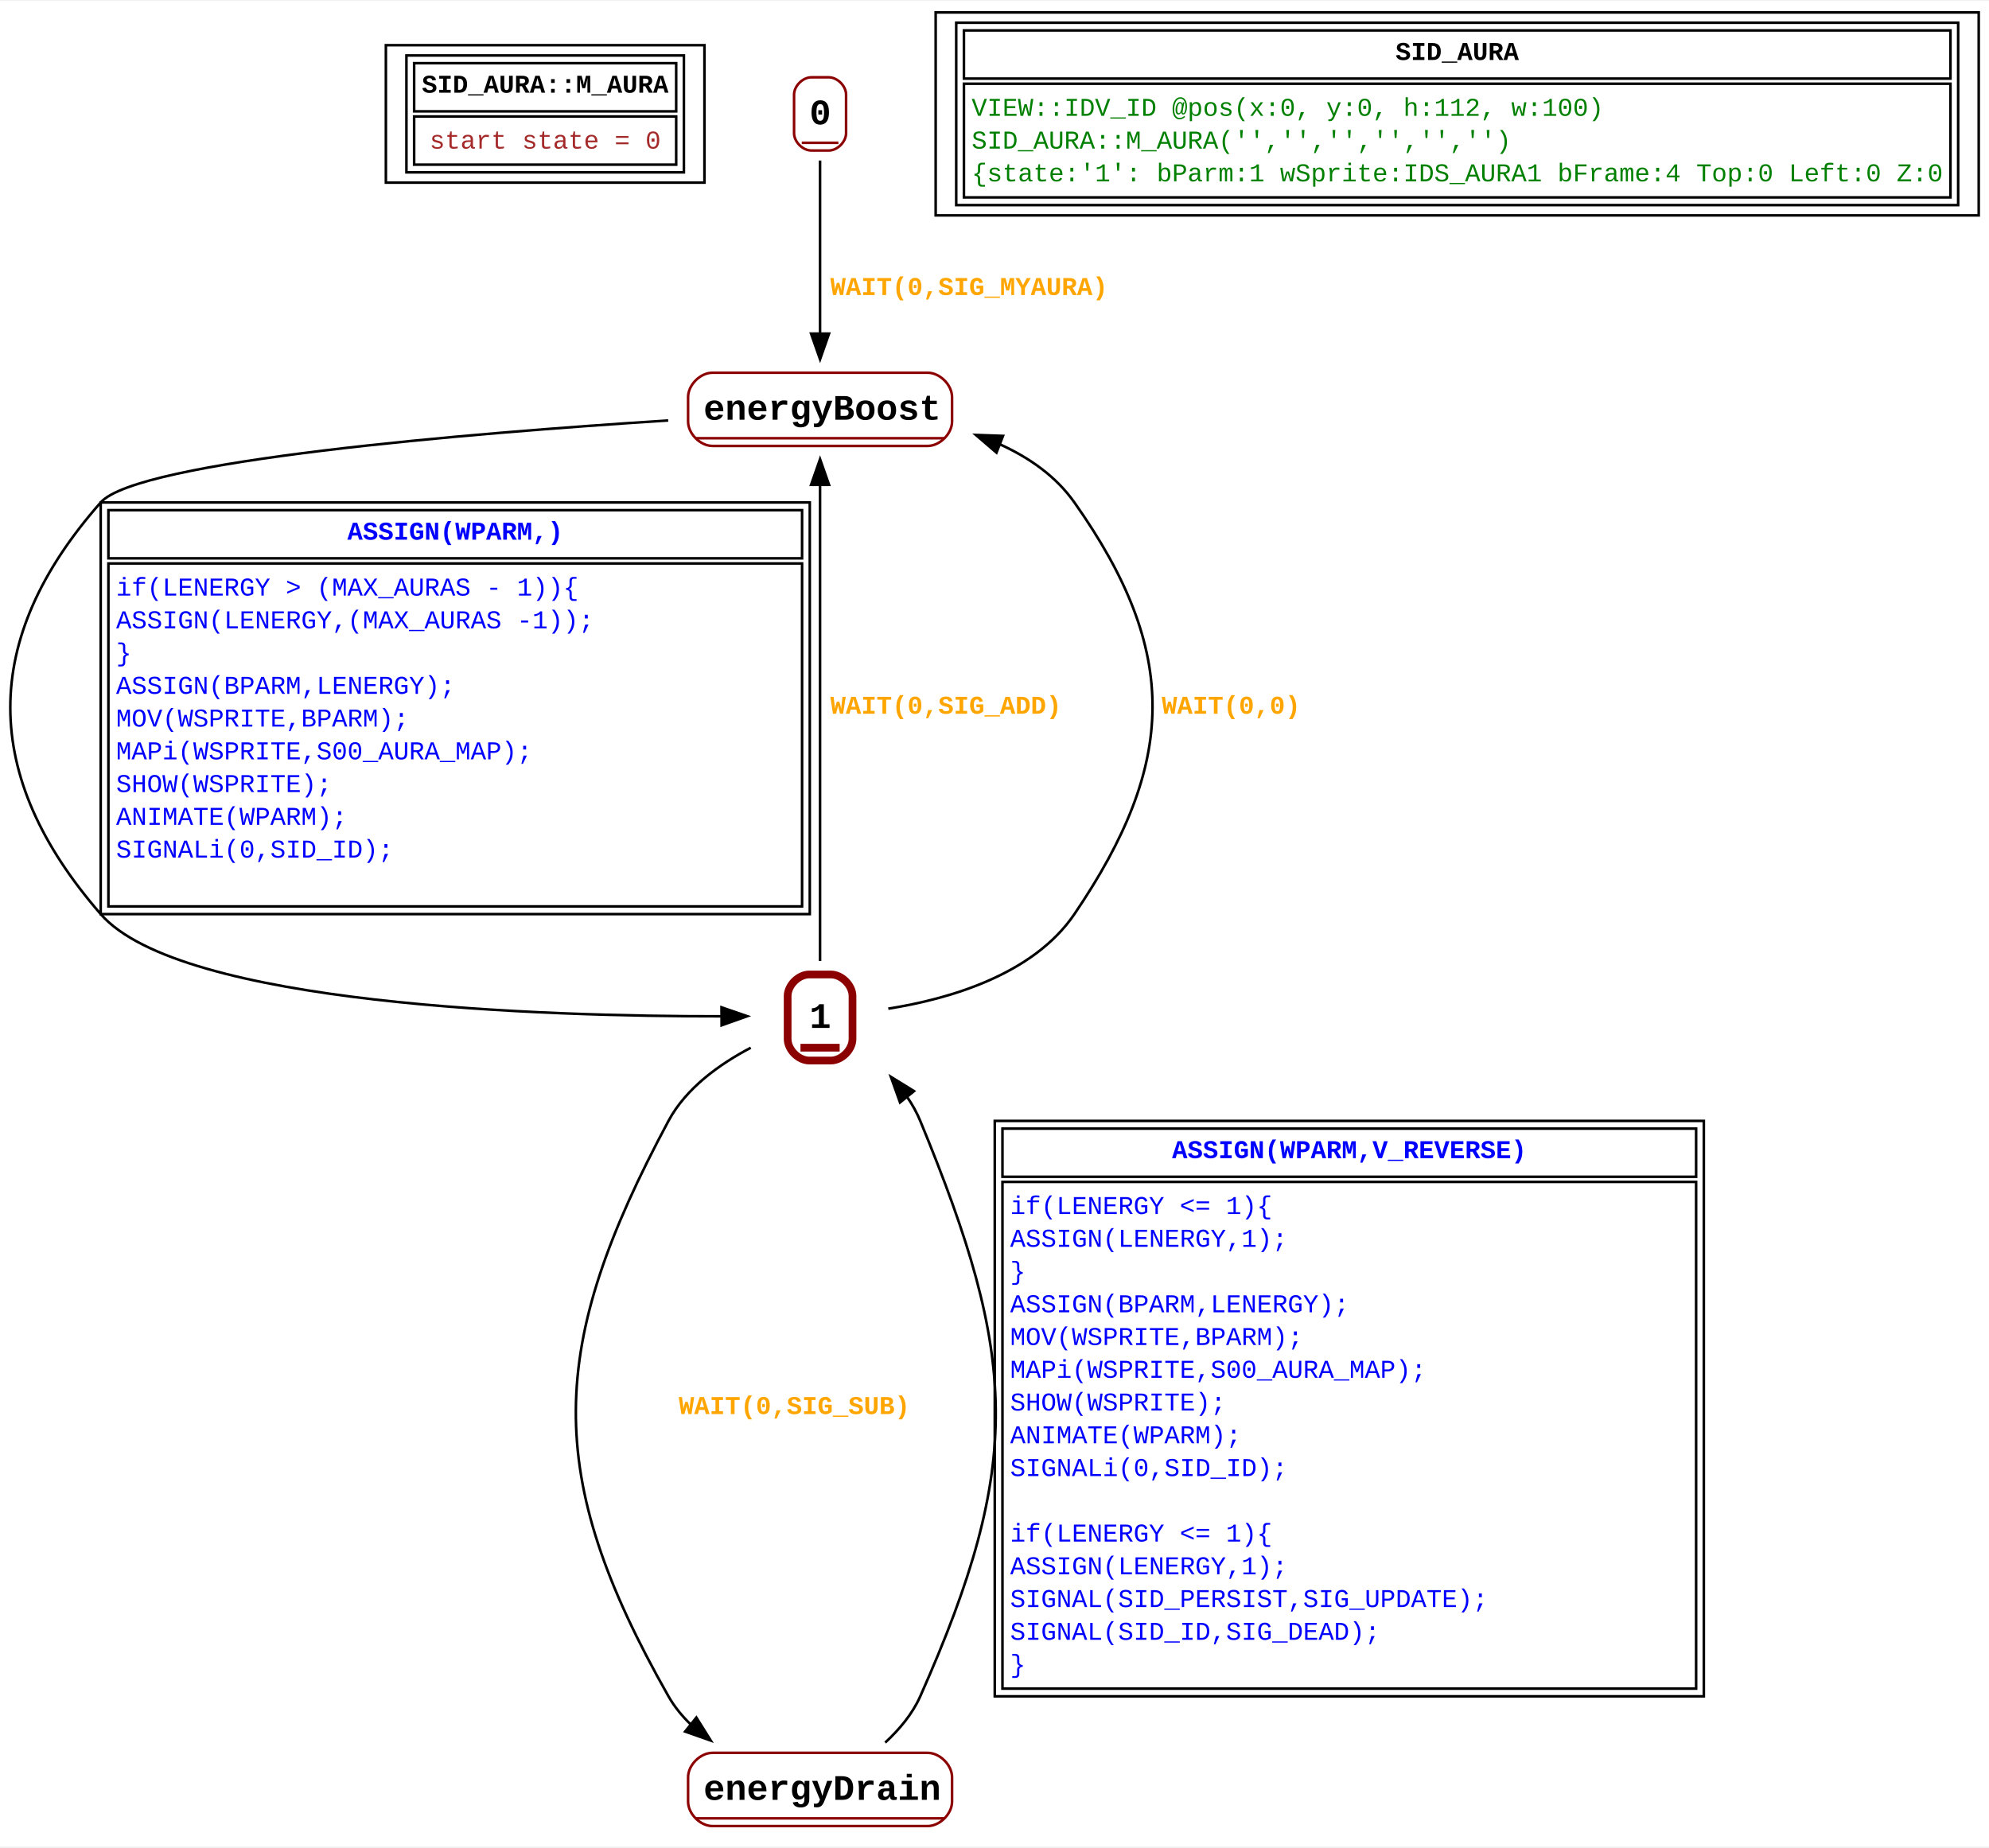
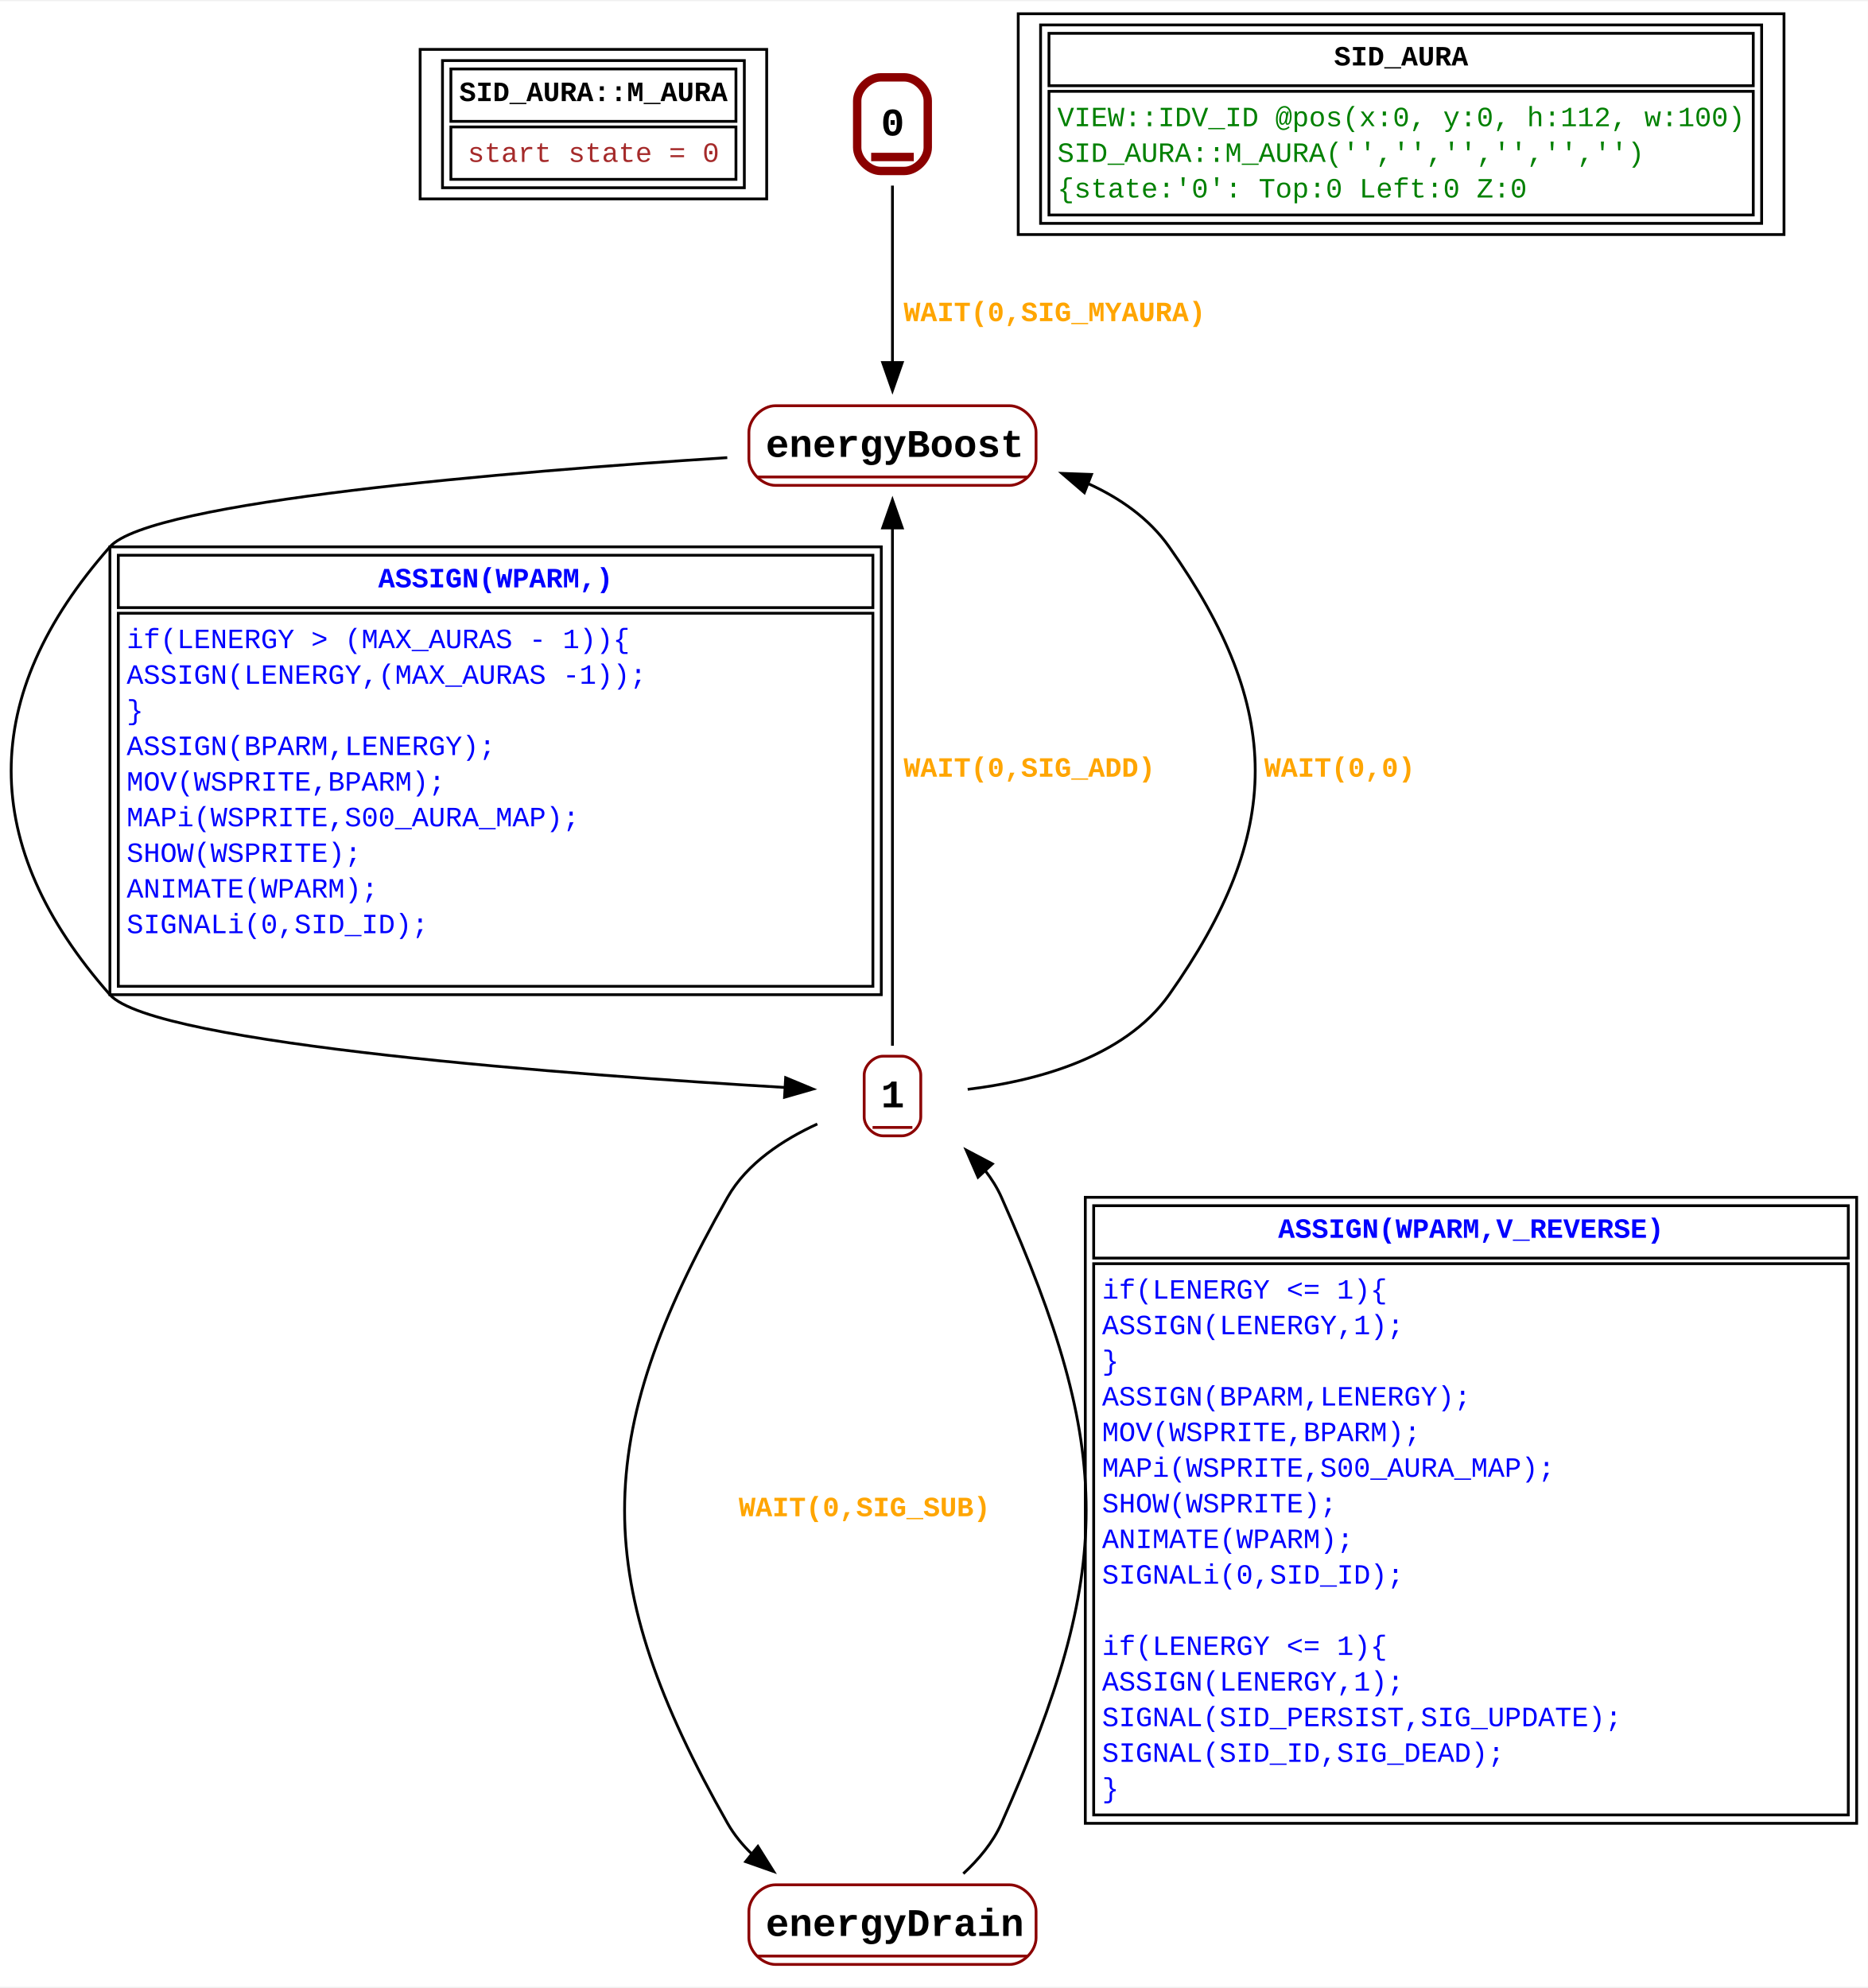
- <svg xmlns="http://www.w3.org/2000/svg" width="774pt" height="719pt" viewBox="0.00 0.00 774.20 718.50">
-   <g id="graph0" class="graph" transform="scale(1 1) rotate(0) translate(4 714.5)">
-     <polygon fill="white" stroke="none" points="-4,4 -4,-714.5 770.2,-714.5 770.2,4 -4,4" />
+ <svg xmlns="http://www.w3.org/2000/svg" width="668pt" height="711pt" viewBox="0.00 0.00 668.33 710.50">
+   <g id="graph0" class="graph" transform="scale(1 1) rotate(0) translate(4 706.5)">
+     <polygon fill="white" stroke="none" points="-4,4 -4,-706.5 664.33,-706.5 664.33,4 -4,4" />
    <g id="node1" class="node">
-       <polygon fill="none" stroke="black" points="146.2,-643.75 146.2,-697.25 270.2,-697.25 270.2,-643.75 146.2,-643.75" />
-       <polygon fill="none" stroke="black" points="157.2,-671.5 157.2,-690.25 259.2,-690.25 259.2,-671.5 157.2,-671.5" />
-       <text text-anchor="start" x="160.2" y="-678.75" font-family="Courier New" font-weight="bold" font-size="10.00">SID_AURA::M_AURA</text>
-       <polygon fill="none" stroke="black" points="157.2,-650.75 157.2,-669.5 259.2,-669.5 259.2,-650.75 157.2,-650.75" />
-       <text text-anchor="start" x="163.2" y="-657" font-family="Courier New" font-size="10.00" fill="brown">start state = 0</text>
-       <polygon fill="none" stroke="black" points="154.2,-647.75 154.2,-693.25 262.2,-693.25 262.2,-647.75 154.2,-647.75" />
+       <polygon fill="none" stroke="black" points="146.33,-635.75 146.33,-689.25 270.33,-689.25 270.33,-635.75 146.33,-635.75" />
+       <polygon fill="none" stroke="black" points="157.33,-663.5 157.33,-682.25 259.33,-682.25 259.33,-663.5 157.33,-663.5" />
+       <text text-anchor="start" x="160.33" y="-670.75" font-family="Courier New" font-weight="bold" font-size="10.00">SID_AURA::M_AURA</text>
+       <polygon fill="none" stroke="black" points="157.33,-642.75 157.33,-661.5 259.33,-661.5 259.33,-642.75 157.33,-642.75" />
+       <text text-anchor="start" x="163.33" y="-649" font-family="Courier New" font-size="10.00" fill="brown">start state = 0</text>
+       <polygon fill="none" stroke="black" points="154.33,-639.75 154.33,-685.25 262.33,-685.25 262.33,-639.75 154.33,-639.75" />
    </g>
    <g id="node2" class="node">
-       <polyline fill="none" stroke="darkred" points="308.08,-659.25 322.33,-659.25" />
-       <text text-anchor="start" x="311.08" y="-666.45" font-family="Courier New" font-weight="bold" font-size="14.00">0</text>
-       <path fill="none" stroke="darkred" d="M311.83,-656.25C311.83,-656.25 318.58,-656.25 318.58,-656.25 321.95,-656.25 325.33,-659.62 325.33,-663 325.33,-663 325.33,-678 325.33,-678 325.33,-681.38 321.95,-684.75 318.58,-684.75 318.58,-684.75 311.83,-684.75 311.83,-684.75 308.45,-684.75 305.08,-681.38 305.08,-678 305.08,-678 305.08,-663 305.08,-663 305.08,-659.62 308.45,-656.25 311.83,-656.25" />
+       <polyline fill="none" stroke="darkred" stroke-width="3" points="307.71,-650.75 322.96,-650.75" />
+       <text text-anchor="start" x="311.21" y="-658.45" font-family="Courier New" font-weight="bold" font-size="14.00">0</text>
+       <path fill="none" stroke="darkred" stroke-width="3" d="M311.13,-645.75C311.13,-645.75 319.54,-645.75 319.54,-645.75 323.75,-645.75 327.96,-649.96 327.96,-654.17 327.96,-654.17 327.96,-670.83 327.96,-670.83 327.96,-675.04 323.75,-679.25 319.54,-679.25 319.54,-679.25 311.13,-679.25 311.13,-679.25 306.92,-679.25 302.71,-675.04 302.71,-670.83 302.71,-670.83 302.71,-654.17 302.71,-654.17 302.71,-649.96 306.92,-645.75 311.13,-645.75" />
    </g>
    <g id="node3" class="node">
-       <polyline fill="none" stroke="darkred" points="266.83,-544.25 363.58,-544.25" />
-       <text text-anchor="start" x="269.83" y="-551.45" font-family="Courier New" font-weight="bold" font-size="14.00">energyBoost</text>
-       <path fill="none" stroke="darkred" d="M273.33,-541.25C273.33,-541.25 357.08,-541.25 357.08,-541.25 361.83,-541.25 366.58,-546 366.58,-550.75 366.58,-550.75 366.58,-560.25 366.58,-560.25 366.58,-565 361.83,-569.75 357.08,-569.75 357.08,-569.75 273.33,-569.75 273.33,-569.75 268.58,-569.75 263.83,-565 263.83,-560.25 263.83,-560.25 263.83,-550.75 263.83,-550.75 263.83,-546 268.58,-541.25 273.33,-541.25" />
+       <polyline fill="none" stroke="darkred" points="266.96,-536.25 363.71,-536.25" />
+       <text text-anchor="start" x="269.96" y="-543.45" font-family="Courier New" font-weight="bold" font-size="14.00">energyBoost</text>
+       <path fill="none" stroke="darkred" d="M273.46,-533.25C273.46,-533.25 357.21,-533.25 357.21,-533.25 361.96,-533.25 366.71,-538 366.71,-542.75 366.71,-542.75 366.71,-552.25 366.71,-552.25 366.71,-557 361.96,-561.75 357.21,-561.75 357.21,-561.75 273.46,-561.75 273.46,-561.75 268.71,-561.75 263.96,-557 263.96,-552.25 263.96,-552.25 263.96,-542.75 263.96,-542.75 263.96,-538 268.71,-533.25 273.46,-533.25" />
    </g>
    <g id="edge1" class="edge">
-       <path fill="none" stroke="black" d="M315.2,-652.34C315.2,-634.4 315.2,-605.95 315.2,-584.7" />
-       <polygon fill="black" stroke="black" points="318.7,-584.97 315.2,-574.97 311.7,-584.97 318.7,-584.97" />
-       <text text-anchor="start" x="319.2" y="-600" font-family="Courier New" font-weight="bold" font-size="10.00" fill="orange">WAIT(0,SIG_MYAURA)</text>
+       <path fill="none" stroke="black" d="M315.33,-640.51C315.33,-622.65 315.33,-596.81 315.33,-577.07" />
+       <polygon fill="black" stroke="black" points="318.83,-577.2 315.33,-567.2 311.83,-577.2 318.83,-577.2" />
+       <text text-anchor="start" x="319.33" y="-592" font-family="Courier New" font-weight="bold" font-size="10.00" fill="orange">WAIT(0,SIG_MYAURA)</text>
    </g>
    <g id="node4" class="node">
-       <polyline fill="none" stroke="darkred" stroke-width="3" points="307.58,-307 322.83,-307" />
-       <text text-anchor="start" x="311.08" y="-314.7" font-family="Courier New" font-weight="bold" font-size="14.00">1</text>
-       <path fill="none" stroke="darkred" stroke-width="3" d="M311,-302C311,-302 319.41,-302 319.41,-302 323.62,-302 327.83,-306.21 327.83,-310.42 327.83,-310.42 327.83,-327.08 327.83,-327.08 327.83,-331.29 323.62,-335.5 319.41,-335.5 319.41,-335.5 311,-335.5 311,-335.5 306.79,-335.5 302.58,-331.29 302.58,-327.08 302.58,-327.08 302.58,-310.42 302.58,-310.42 302.58,-306.21 306.79,-302 311,-302" />
+       <polyline fill="none" stroke="darkred" points="308.21,-303.5 322.46,-303.5" />
+       <text text-anchor="start" x="311.21" y="-310.7" font-family="Courier New" font-weight="bold" font-size="14.00">1</text>
+       <path fill="none" stroke="darkred" d="M311.96,-300.5C311.96,-300.5 318.71,-300.5 318.71,-300.5 322.08,-300.5 325.46,-303.88 325.46,-307.25 325.46,-307.25 325.46,-322.25 325.46,-322.25 325.46,-325.62 322.08,-329 318.71,-329 318.71,-329 311.96,-329 311.96,-329 308.58,-329 305.21,-325.62 305.21,-322.25 305.21,-322.25 305.21,-307.25 305.21,-307.25 305.21,-303.88 308.58,-300.5 311.96,-300.5" />
    </g>
    <g id="edge5" class="edge">
-       <path fill="none" stroke="black" d="M256.09,-551.17C178.27,-546.17 49.57,-535.53 35.2,-519.25 -11.91,-465.84 -11.53,-412.74 35.2,-359 66.11,-323.46 208.02,-319.15 277.14,-319.22" />
-       <polygon fill="black" stroke="black" points="276.84,-322.71 286.86,-319.26 276.88,-315.71 276.84,-322.71" />
-       <polygon fill="none" stroke="black" points="38.2,-497.5 38.2,-516.25 308.2,-516.25 308.2,-497.5 38.2,-497.5" />
-       <text text-anchor="start" x="131.2" y="-504.75" font-family="Courier New" font-weight="bold" font-size="10.00" fill="blue">ASSIGN(WPARM,)</text>
-       <polygon fill="none" stroke="black" points="38.2,-362 38.2,-495.5 308.2,-495.5 308.2,-362 38.2,-362" />
-       <text text-anchor="start" x="41.2" y="-483" font-family="Courier New" font-size="10.00" fill="blue">       if(LENERGY &gt; (MAX_AURAS - 1)){</text>
-       <text text-anchor="start" x="41.2" y="-470.25" font-family="Courier New" font-size="10.00" fill="blue">             ASSIGN(LENERGY,(MAX_AURAS -1));</text>
-       <text text-anchor="start" x="41.2" y="-457.5" font-family="Courier New" font-size="10.00" fill="blue">       }</text>
-       <text text-anchor="start" x="41.2" y="-444.75" font-family="Courier New" font-size="10.00" fill="blue">        ASSIGN(BPARM,LENERGY);</text>
-       <text text-anchor="start" x="41.2" y="-432" font-family="Courier New" font-size="10.00" fill="blue">        MOV(WSPRITE,BPARM);</text>
-       <text text-anchor="start" x="41.2" y="-419.25" font-family="Courier New" font-size="10.00" fill="blue">        MAPi(WSPRITE,S00_AURA_MAP);</text>
-       <text text-anchor="start" x="41.2" y="-406.5" font-family="Courier New" font-size="10.00" fill="blue">        SHOW(WSPRITE);</text>
-       <text text-anchor="start" x="41.2" y="-393.75" font-family="Courier New" font-size="10.00" fill="blue">        ANIMATE(WPARM);</text>
-       <text text-anchor="start" x="41.2" y="-381" font-family="Courier New" font-size="10.00" fill="blue">        SIGNALi(0,SID_ID);</text>
-       <text text-anchor="start" x="41.2" y="-368.25" font-family="Courier New" font-size="10.00" fill="blue">       </text>
-       <polygon fill="none" stroke="black" points="35.2,-359 35.2,-519.25 311.2,-519.25 311.2,-359 35.2,-359" />
+       <path fill="none" stroke="black" d="M256.22,-543.17C178.4,-538.17 49.69,-527.53 35.33,-511.25 -11.78,-457.84 -11.78,-404.41 35.33,-351 51.07,-333.16 204.04,-322.1 277,-317.8" />
+       <polygon fill="black" stroke="black" points="277.11,-321.3 286.89,-317.23 276.71,-314.31 277.11,-321.3" />
+       <polygon fill="none" stroke="black" points="38.33,-489.5 38.33,-508.25 308.33,-508.25 308.33,-489.5 38.33,-489.5" />
+       <text text-anchor="start" x="131.33" y="-496.75" font-family="Courier New" font-weight="bold" font-size="10.00" fill="blue">ASSIGN(WPARM,)</text>
+       <polygon fill="none" stroke="black" points="38.33,-354 38.33,-487.5 308.33,-487.5 308.33,-354 38.33,-354" />
+       <text text-anchor="start" x="41.33" y="-475" font-family="Courier New" font-size="10.00" fill="blue">       if(LENERGY &gt; (MAX_AURAS - 1)){</text>
+       <text text-anchor="start" x="41.33" y="-462.25" font-family="Courier New" font-size="10.00" fill="blue">             ASSIGN(LENERGY,(MAX_AURAS -1));</text>
+       <text text-anchor="start" x="41.33" y="-449.5" font-family="Courier New" font-size="10.00" fill="blue">       }</text>
+       <text text-anchor="start" x="41.33" y="-436.75" font-family="Courier New" font-size="10.00" fill="blue">        ASSIGN(BPARM,LENERGY);</text>
+       <text text-anchor="start" x="41.33" y="-424" font-family="Courier New" font-size="10.00" fill="blue">        MOV(WSPRITE,BPARM);</text>
+       <text text-anchor="start" x="41.33" y="-411.25" font-family="Courier New" font-size="10.00" fill="blue">        MAPi(WSPRITE,S00_AURA_MAP);</text>
+       <text text-anchor="start" x="41.33" y="-398.5" font-family="Courier New" font-size="10.00" fill="blue">        SHOW(WSPRITE);</text>
+       <text text-anchor="start" x="41.33" y="-385.75" font-family="Courier New" font-size="10.00" fill="blue">        ANIMATE(WPARM);</text>
+       <text text-anchor="start" x="41.33" y="-373" font-family="Courier New" font-size="10.00" fill="blue">        SIGNALi(0,SID_ID);</text>
+       <text text-anchor="start" x="41.33" y="-360.25" font-family="Courier New" font-size="10.00" fill="blue">       </text>
+       <polygon fill="none" stroke="black" points="35.33,-351 35.33,-511.25 311.33,-511.25 311.33,-351 35.33,-351" />
    </g>
    <g id="edge2" class="edge">
-       <path fill="none" stroke="black" d="M315.2,-340.77C315.2,-383.11 315.2,-478.64 315.2,-526.32" />
-       <polygon fill="black" stroke="black" points="311.7,-526.1 315.2,-536.1 318.7,-526.1 311.7,-526.1" />
-       <text text-anchor="start" x="319.2" y="-437" font-family="Courier New" font-weight="bold" font-size="10.00" fill="orange">WAIT(0,SIG_ADD)</text>
+       <path fill="none" stroke="black" d="M315.33,-332.74C315.33,-372.02 315.33,-469.46 315.33,-518.03" />
+       <polygon fill="black" stroke="black" points="311.83,-518.02 315.33,-528.02 318.83,-518.02 311.83,-518.02" />
+       <text text-anchor="start" x="319.33" y="-429" font-family="Courier New" font-weight="bold" font-size="10.00" fill="orange">WAIT(0,SIG_ADD)</text>
    </g>
    <g id="edge4" class="edge">
-       <path fill="none" stroke="black" d="M341.76,-322.19C365.21,-325.91 398.1,-335.29 414.2,-359 454.22,-417.92 455.26,-461.05 414.2,-519.25 407,-529.47 396.56,-536.74 385.13,-541.91" />
-       <polygon fill="black" stroke="black" points="383.87,-538.64 375.83,-545.54 386.42,-545.16 383.87,-538.64" />
-       <text text-anchor="start" x="448.2" y="-437" font-family="Courier New" font-weight="bold" font-size="10.00" fill="orange">WAIT(0,0)</text>
+       <path fill="none" stroke="black" d="M342.25,-317.14C365.6,-319.95 398.14,-328.04 414.33,-351 455.39,-409.2 455.39,-453.05 414.33,-511.25 407.13,-521.47 396.69,-528.74 385.26,-533.91" />
+       <polygon fill="black" stroke="black" points="384,-530.64 375.96,-537.54 386.55,-537.16 384,-530.64" />
+       <text text-anchor="start" x="448.33" y="-429" font-family="Courier New" font-weight="bold" font-size="10.00" fill="orange">WAIT(0,0)</text>
    </g>
    <g id="node5" class="node">
-       <polyline fill="none" stroke="darkred" points="266.83,-7 363.58,-7" />
-       <text text-anchor="start" x="269.83" y="-14.2" font-family="Courier New" font-weight="bold" font-size="14.00">energyDrain</text>
-       <path fill="none" stroke="darkred" d="M273.33,-4C273.33,-4 357.08,-4 357.08,-4 361.83,-4 366.58,-8.75 366.58,-13.5 366.58,-13.5 366.58,-23 366.58,-23 366.58,-27.75 361.83,-32.5 357.08,-32.5 357.08,-32.5 273.33,-32.5 273.33,-32.5 268.58,-32.5 263.83,-27.75 263.83,-23 263.83,-23 263.83,-13.5 263.83,-13.5 263.83,-8.75 268.58,-4 273.33,-4" />
+       <polyline fill="none" stroke="darkred" points="266.96,-7 363.71,-7" />
+       <text text-anchor="start" x="269.96" y="-14.2" font-family="Courier New" font-weight="bold" font-size="14.00">energyDrain</text>
+       <path fill="none" stroke="darkred" d="M273.46,-4C273.46,-4 357.21,-4 357.21,-4 361.96,-4 366.71,-8.75 366.71,-13.5 366.71,-13.5 366.71,-23 366.71,-23 366.71,-27.75 361.96,-32.5 357.21,-32.5 357.21,-32.5 273.46,-32.5 273.46,-32.5 268.71,-32.5 263.96,-27.75 263.96,-23 263.96,-23 263.96,-13.5 263.96,-13.5 263.96,-8.75 268.71,-4 273.46,-4" />
    </g>
    <g id="edge3" class="edge">
-       <path fill="none" stroke="black" d="M288.23,-306.98C276.13,-300.63 263.06,-291.3 256.2,-278.5 209.19,-190.75 207.07,-141.09 256.2,-54.5 258.56,-50.36 261.61,-46.65 265.09,-43.34" />
-       <polygon fill="black" stroke="black" points="267.05,-46.25 272.67,-37.27 262.68,-40.79 267.05,-46.25" />
-       <text text-anchor="start" x="260.2" y="-164.38" font-family="Courier New" font-weight="bold" font-size="10.00" fill="orange">WAIT(0,SIG_SUB)</text>
+       <path fill="none" stroke="black" d="M288.44,-304.74C276.36,-299.19 263.28,-290.75 256.33,-278.5 207.2,-191.91 207.2,-141.09 256.33,-54.5 258.69,-50.36 261.74,-46.65 265.22,-43.34" />
+       <polygon fill="black" stroke="black" points="267.18,-46.25 272.8,-37.27 262.8,-40.79 267.18,-46.25" />
+       <text text-anchor="start" x="260.33" y="-164.38" font-family="Courier New" font-weight="bold" font-size="10.00" fill="orange">WAIT(0,SIG_SUB)</text>
    </g>
    <g id="edge6" class="edge">
-       <path fill="none" stroke="black" d="M340.55,-36.49C346.07,-41.59 351.17,-47.66 354.2,-54.5 394.61,-145.49 392.16,-186.46 354.2,-278.5 352.86,-281.77 351.09,-284.91 349.05,-287.89" />
-       <polygon fill="black" stroke="black" points="346.33,-285.69 342.76,-295.66 351.77,-290.09 346.33,-285.69" />
-       <polygon fill="none" stroke="black" points="386.2,-256.75 386.2,-275.5 656.2,-275.5 656.2,-256.75 386.2,-256.75" />
-       <text text-anchor="start" x="452.2" y="-264" font-family="Courier New" font-weight="bold" font-size="10.00" fill="blue">ASSIGN(WPARM,V_REVERSE)</text>
-       <polygon fill="none" stroke="black" points="386.2,-57.5 386.2,-254.75 656.2,-254.75 656.2,-57.5 386.2,-57.5" />
-       <text text-anchor="start" x="389.2" y="-242.25" font-family="Courier New" font-size="10.00" fill="blue">        if(LENERGY &lt;= 1){</text>
-       <text text-anchor="start" x="389.2" y="-229.5" font-family="Courier New" font-size="10.00" fill="blue">             ASSIGN(LENERGY,1);</text>
-       <text text-anchor="start" x="389.2" y="-216.75" font-family="Courier New" font-size="10.00" fill="blue">       }      </text>
-       <text text-anchor="start" x="389.2" y="-204" font-family="Courier New" font-size="10.00" fill="blue">        ASSIGN(BPARM,LENERGY);</text>
-       <text text-anchor="start" x="389.2" y="-191.25" font-family="Courier New" font-size="10.00" fill="blue">        MOV(WSPRITE,BPARM);</text>
-       <text text-anchor="start" x="389.2" y="-178.5" font-family="Courier New" font-size="10.00" fill="blue">        MAPi(WSPRITE,S00_AURA_MAP);</text>
-       <text text-anchor="start" x="389.2" y="-165.75" font-family="Courier New" font-size="10.00" fill="blue">        SHOW(WSPRITE);</text>
-       <text text-anchor="start" x="389.2" y="-153" font-family="Courier New" font-size="10.00" fill="blue">        ANIMATE(WPARM);</text>
-       <text text-anchor="start" x="389.2" y="-140.25" font-family="Courier New" font-size="10.00" fill="blue">        SIGNALi(0,SID_ID);</text>
-       <text text-anchor="start" x="389.2" y="-127.5" font-family="Courier New" font-size="10.00" fill="blue">        </text>
-       <text text-anchor="start" x="389.2" y="-114.75" font-family="Courier New" font-size="10.00" fill="blue">        if(LENERGY &lt;= 1){</text>
-       <text text-anchor="start" x="389.2" y="-102" font-family="Courier New" font-size="10.00" fill="blue">             ASSIGN(LENERGY,1);</text>
-       <text text-anchor="start" x="389.2" y="-89.25" font-family="Courier New" font-size="10.00" fill="blue">             SIGNAL(SID_PERSIST,SIG_UPDATE);</text>
-       <text text-anchor="start" x="389.2" y="-76.5" font-family="Courier New" font-size="10.00" fill="blue">             SIGNAL(SID_ID,SIG_DEAD);</text>
-       <text text-anchor="start" x="389.2" y="-63.75" font-family="Courier New" font-size="10.00" fill="blue">       }   </text>
-       <polygon fill="none" stroke="black" points="383.2,-54.5 383.2,-278.5 659.2,-278.5 659.2,-54.5 383.2,-54.5" />
+       <path fill="none" stroke="black" d="M340.68,-36.49C346.2,-41.59 351.3,-47.66 354.33,-54.5 394.74,-145.49 394.74,-187.51 354.33,-278.5 352.81,-281.92 350.78,-285.15 348.44,-288.16" />
+       <polygon fill="black" stroke="black" points="345.95,-285.69 341.71,-295.4 351.08,-290.46 345.95,-285.69" />
+       <polygon fill="none" stroke="black" points="387.33,-256.75 387.33,-275.5 657.33,-275.5 657.33,-256.75 387.33,-256.75" />
+       <text text-anchor="start" x="453.33" y="-264" font-family="Courier New" font-weight="bold" font-size="10.00" fill="blue">ASSIGN(WPARM,V_REVERSE)</text>
+       <polygon fill="none" stroke="black" points="387.33,-57.5 387.33,-254.75 657.33,-254.75 657.33,-57.5 387.33,-57.5" />
+       <text text-anchor="start" x="390.33" y="-242.25" font-family="Courier New" font-size="10.00" fill="blue">        if(LENERGY &lt;= 1){</text>
+       <text text-anchor="start" x="390.33" y="-229.5" font-family="Courier New" font-size="10.00" fill="blue">             ASSIGN(LENERGY,1);</text>
+       <text text-anchor="start" x="390.33" y="-216.75" font-family="Courier New" font-size="10.00" fill="blue">       }      </text>
+       <text text-anchor="start" x="390.33" y="-204" font-family="Courier New" font-size="10.00" fill="blue">        ASSIGN(BPARM,LENERGY);</text>
+       <text text-anchor="start" x="390.33" y="-191.25" font-family="Courier New" font-size="10.00" fill="blue">        MOV(WSPRITE,BPARM);</text>
+       <text text-anchor="start" x="390.33" y="-178.5" font-family="Courier New" font-size="10.00" fill="blue">        MAPi(WSPRITE,S00_AURA_MAP);</text>
+       <text text-anchor="start" x="390.33" y="-165.75" font-family="Courier New" font-size="10.00" fill="blue">        SHOW(WSPRITE);</text>
+       <text text-anchor="start" x="390.33" y="-153" font-family="Courier New" font-size="10.00" fill="blue">        ANIMATE(WPARM);</text>
+       <text text-anchor="start" x="390.33" y="-140.25" font-family="Courier New" font-size="10.00" fill="blue">        SIGNALi(0,SID_ID);</text>
+       <text text-anchor="start" x="390.33" y="-127.5" font-family="Courier New" font-size="10.00" fill="blue">        </text>
+       <text text-anchor="start" x="390.33" y="-114.75" font-family="Courier New" font-size="10.00" fill="blue">        if(LENERGY &lt;= 1){</text>
+       <text text-anchor="start" x="390.33" y="-102" font-family="Courier New" font-size="10.00" fill="blue">             ASSIGN(LENERGY,1);</text>
+       <text text-anchor="start" x="390.33" y="-89.25" font-family="Courier New" font-size="10.00" fill="blue">             SIGNAL(SID_PERSIST,SIG_UPDATE);</text>
+       <text text-anchor="start" x="390.33" y="-76.5" font-family="Courier New" font-size="10.00" fill="blue">             SIGNAL(SID_ID,SIG_DEAD);</text>
+       <text text-anchor="start" x="390.33" y="-63.75" font-family="Courier New" font-size="10.00" fill="blue">       }   </text>
+       <polygon fill="none" stroke="black" points="384.33,-54.5 384.33,-278.5 660.33,-278.5 660.33,-54.5 384.33,-54.5" />
    </g>
    <g id="node6" class="node">
-       <polygon fill="none" stroke="black" points="360.2,-631 360.2,-710 766.2,-710 766.2,-631 360.2,-631" />
-       <polygon fill="none" stroke="black" points="371.2,-684.25 371.2,-703 755.2,-703 755.2,-684.25 371.2,-684.25" />
-       <text text-anchor="start" x="539.2" y="-691.5" font-family="Courier New" font-weight="bold" font-size="10.00">SID_AURA</text>
-       <polygon fill="none" stroke="black" points="371.2,-638 371.2,-682.25 755.2,-682.25 755.2,-638 371.2,-638" />
-       <text text-anchor="start" x="374.2" y="-669.75" font-family="Courier New" font-size="10.00" fill="green">VIEW::IDV_ID @pos(x:0, y:0, h:112, w:100)</text>
-       <text text-anchor="start" x="374.2" y="-657" font-family="Courier New" font-size="10.00" fill="green">SID_AURA::M_AURA('','','','','','')</text>
-       <text text-anchor="start" x="374.2" y="-644.25" font-family="Courier New" font-size="10.00" fill="green">{state:'1': bParm:1 wSprite:IDS_AURA1 bFrame:4 Top:0 Left:0 Z:0</text>
-       <polygon fill="none" stroke="black" points="368.2,-635 368.2,-706 758.2,-706 758.2,-635 368.2,-635" />
+       <polygon fill="none" stroke="black" points="360.33,-623 360.33,-702 634.33,-702 634.33,-623 360.33,-623" />
+       <polygon fill="none" stroke="black" points="371.33,-676.25 371.33,-695 623.33,-695 623.33,-676.25 371.33,-676.25" />
+       <text text-anchor="start" x="473.33" y="-683.5" font-family="Courier New" font-weight="bold" font-size="10.00">SID_AURA</text>
+       <polygon fill="none" stroke="black" points="371.33,-630 371.33,-674.25 623.33,-674.25 623.33,-630 371.33,-630" />
+       <text text-anchor="start" x="374.33" y="-661.75" font-family="Courier New" font-size="10.00" fill="green">VIEW::IDV_ID @pos(x:0, y:0, h:112, w:100)</text>
+       <text text-anchor="start" x="374.33" y="-649" font-family="Courier New" font-size="10.00" fill="green">SID_AURA::M_AURA('','','','','','')</text>
+       <text text-anchor="start" x="374.33" y="-636.25" font-family="Courier New" font-size="10.00" fill="green">{state:'0': Top:0 Left:0 Z:0</text>
+       <polygon fill="none" stroke="black" points="368.33,-627 368.33,-698 626.33,-698 626.33,-627 368.33,-627" />
    </g>
  </g>
</svg>
